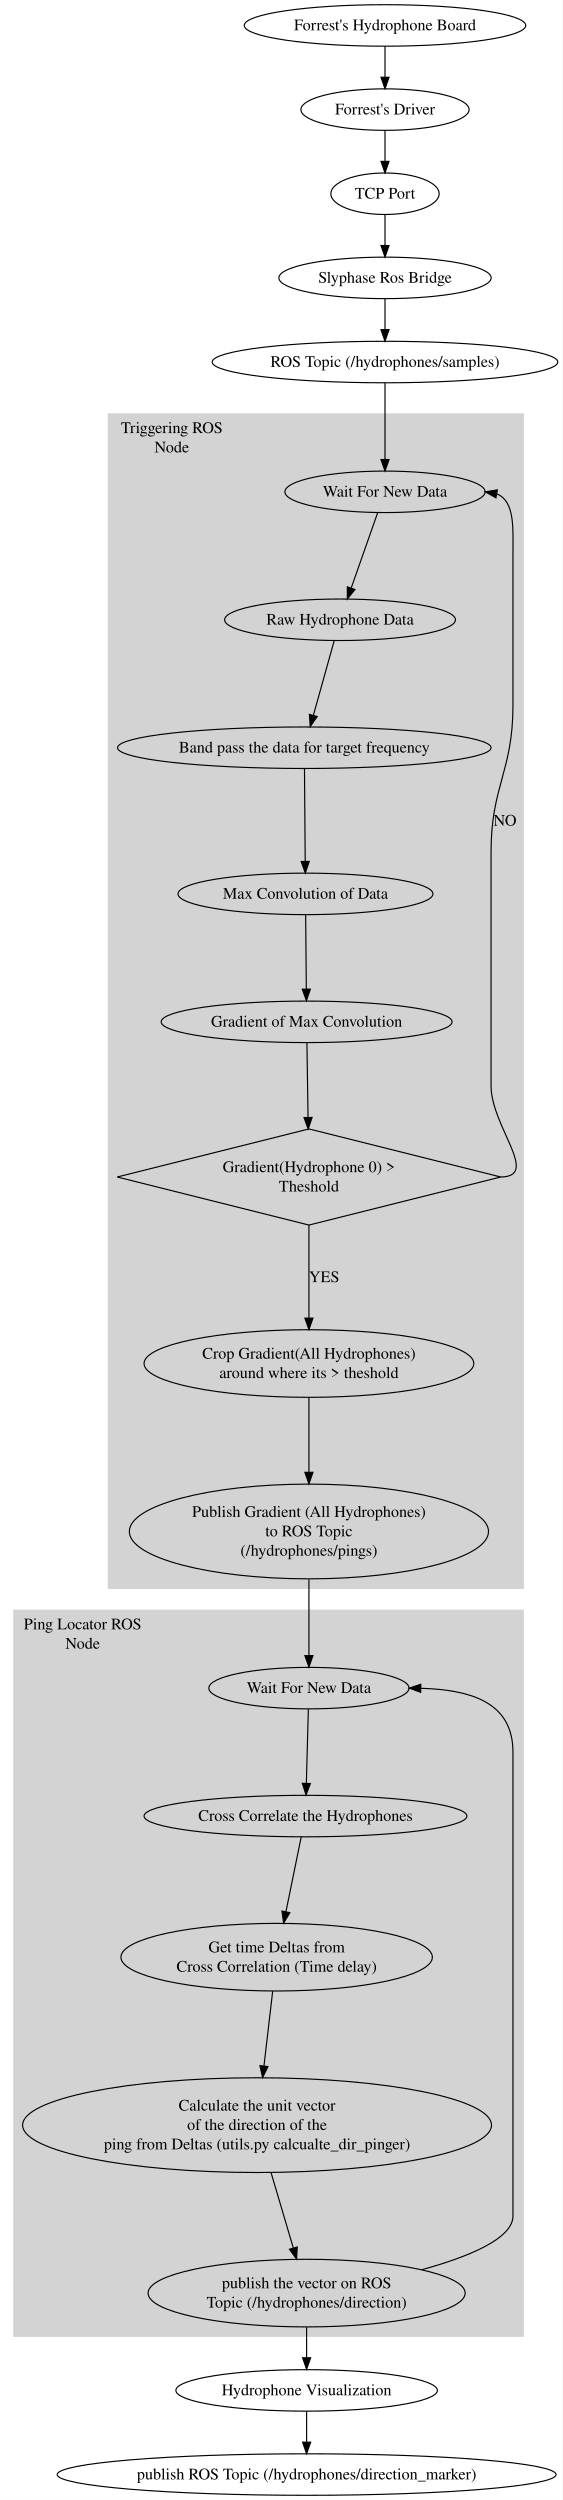
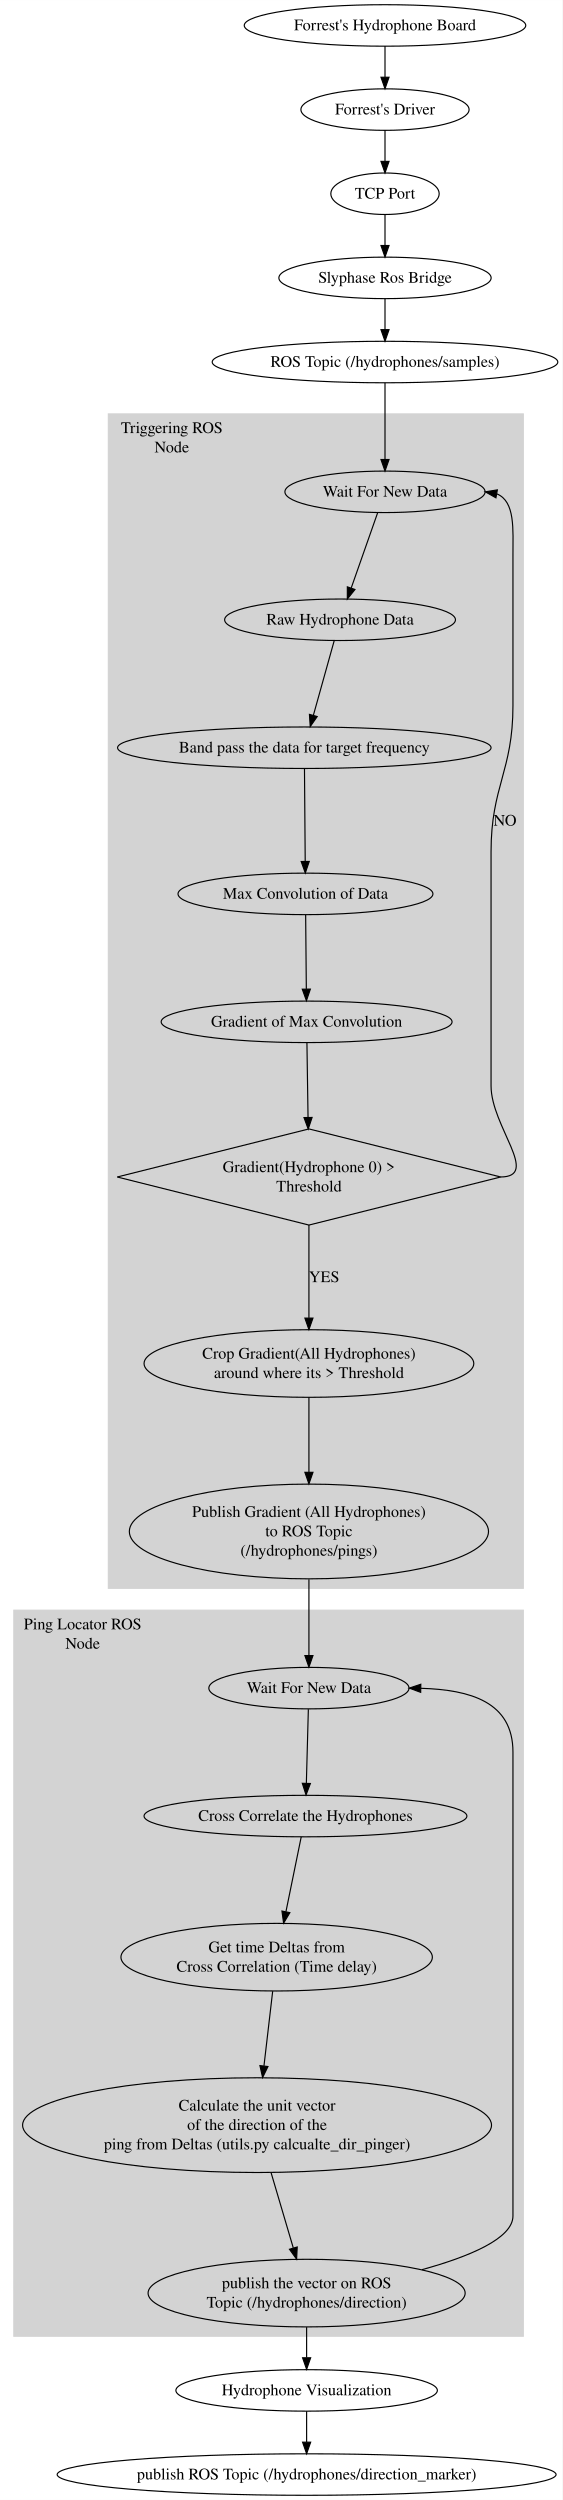
<svg xmlns="http://www.w3.org/2000/svg" width="488pt" height="2169pt" viewBox="0.00 0.00 487.96 2168.67">
  <g id="graph0" class="graph" transform="scale(1 1) rotate(0) translate(4 2164.674)">
    <polygon fill="#ffffff" stroke="transparent" points="-4,4 -4,-2164.674 483.962,-2164.674 483.962,4 -4,4" />
    <g id="clust1" class="cluster">
      <polygon fill="#d3d3d3" stroke="#d3d3d3" points="90,-786.853 90,-1805.674 450,-1805.674 450,-786.853 90,-786.853" />
      <text text-anchor="middle" x="145.048" y="-1789.074" font-family="Times,serif" font-size="14.00" fill="#000000">Triggering ROS </text>
      <text text-anchor="middle" x="145.048" y="-1772.274" font-family="Times,serif" font-size="14.00" fill="#000000">Node</text>
    </g>
    <g id="clust2" class="cluster">
      <polygon fill="#d3d3d3" stroke="#d3d3d3" points="8,-138 8,-767.853 450,-767.853 450,-138 8,-138" />
      <text text-anchor="middle" x="67.716" y="-751.253" font-family="Times,serif" font-size="14.00" fill="#000000">Ping Locator ROS</text>
      <text text-anchor="middle" x="67.716" y="-734.453" font-family="Times,serif" font-size="14.00" fill="#000000">Node</text>
    </g>
    <g id="node1" class="node">
      <ellipse fill="none" stroke="#000000" cx="330" cy="-2142.674" rx="122.117" ry="18" />
      <text text-anchor="middle" x="330" y="-2138.474" font-family="Times,serif" font-size="14.00" fill="#000000">Forrest's Hydrophone Board</text>
    </g>
    <g id="node2" class="node">
      <ellipse fill="none" stroke="#000000" cx="330" cy="-2069.674" rx="72.947" ry="18" />
      <text text-anchor="middle" x="330" y="-2065.474" font-family="Times,serif" font-size="14.00" fill="#000000">Forrest's Driver</text>
    </g>
    <g id="edge1" class="edge">
      <path fill="none" stroke="#000000" d="M330,-2124.629C330,-2116.557 330,-2106.85 330,-2097.856" />
      <polygon fill="#000000" stroke="#000000" points="333.5,-2097.764 330,-2087.764 326.5,-2097.764 333.5,-2097.764" />
    </g>
    <g id="node3" class="node">
      <ellipse fill="none" stroke="#000000" cx="330" cy="-1996.674" rx="47.009" ry="18" />
      <text text-anchor="middle" x="330" y="-1992.474" font-family="Times,serif" font-size="14.00" fill="#000000">TCP Port</text>
    </g>
    <g id="edge2" class="edge">
      <path fill="none" stroke="#000000" d="M330,-2051.629C330,-2043.557 330,-2033.85 330,-2024.856" />
      <polygon fill="#000000" stroke="#000000" points="333.5,-2024.764 330,-2014.764 326.5,-2024.764 333.5,-2024.764" />
    </g>
    <g id="node4" class="node">
      <ellipse fill="none" stroke="#000000" cx="330" cy="-1923.674" rx="92.076" ry="18" />
      <text text-anchor="middle" x="330" y="-1919.474" font-family="Times,serif" font-size="14.00" fill="#000000">Slyphase Ros Bridge</text>
    </g>
    <g id="edge3" class="edge">
      <path fill="none" stroke="#000000" d="M330,-1978.629C330,-1970.557 330,-1960.85 330,-1951.856" />
      <polygon fill="#000000" stroke="#000000" points="333.5,-1951.764 330,-1941.764 326.5,-1951.764 333.5,-1951.764" />
    </g>
    <g id="node5" class="node">
      <ellipse fill="none" stroke="#000000" cx="330" cy="-1850.674" rx="149.925" ry="18" />
      <text text-anchor="middle" x="330" y="-1846.474" font-family="Times,serif" font-size="14.00" fill="#000000">ROS Topic (/hydrophones/samples)</text>
    </g>
    <g id="edge4" class="edge">
      <path fill="none" stroke="#000000" d="M330,-1905.629C330,-1897.557 330,-1887.85 330,-1878.856" />
      <polygon fill="#000000" stroke="#000000" points="333.5,-1878.764 330,-1868.764 326.5,-1878.764 333.5,-1878.764" />
    </g>
    <g id="node6" class="node">
      <ellipse fill="none" stroke="#000000" cx="330" cy="-1738.074" rx="86.836" ry="18" />
      <text text-anchor="middle" x="330" y="-1733.874" font-family="Times,serif" font-size="14.00" fill="#000000">Wait For New Data</text>
    </g>
    <g id="edge5" class="edge">
      <path fill="none" stroke="#000000" d="M330,-1832.583C330,-1814.689 330,-1787.047 330,-1766.271" />
      <polygon fill="#000000" stroke="#000000" points="333.5,-1766.12 330,-1756.12 326.5,-1766.12 333.5,-1766.12" />
    </g>
    <g id="node8" class="node">
      <ellipse fill="none" stroke="#000000" cx="291" cy="-1627.074" rx="100.128" ry="18" />
      <text text-anchor="middle" x="291" y="-1622.874" font-family="Times,serif" font-size="14.00" fill="#000000">Raw Hydrophone Data</text>
    </g>
    <g id="edge6" class="edge">
      <path fill="none" stroke="#000000" d="M323.56,-1719.745C317.341,-1702.045 307.843,-1675.012 300.707,-1654.703" />
      <polygon fill="#000000" stroke="#000000" points="303.937,-1653.337 297.32,-1645.062 297.333,-1655.657 303.937,-1653.337" />
    </g>
    <g id="node7" class="node">
      <polygon fill="none" stroke="#000000" points="264,-1185.374 97.649,-1143.674 264,-1101.974 430.351,-1143.674 264,-1185.374" />
      <text text-anchor="middle" x="264" y="-1147.874" font-family="Times,serif" font-size="14.00" fill="#000000">Gradient(Hydrophone 0) &gt;</text>
-       <text text-anchor="middle" x="264" y="-1131.074" font-family="Times,serif" font-size="14.00" fill="#000000">Theshold</text>
+       <text text-anchor="middle" x="264" y="-1131.074" font-family="Times,serif" font-size="14.00" fill="#000000">Threshold</text>
    </g>
    <g id="edge11" class="edge">
      <path fill="none" stroke="#000000" d="M430,-1143.674C465.335,-1143.674 422,-1187.439 422,-1222.774 422,-1425.774 422,-1425.774 422,-1425.774 422,-1482.759 441,-1495.589 441,-1552.574 441,-1682.574 441,-1682.574 441,-1682.574 441,-1705.459 443.084,-1729.614 427.108,-1736.281" />
      <polygon fill="#000000" stroke="#000000" points="426.235,-1732.881 417,-1738.074 427.458,-1739.774 426.235,-1732.881" />
      <text text-anchor="middle" x="434.107" y="-1448.474" font-family="Times,serif" font-size="14.00" fill="#000000">NO</text>
    </g>
    <g id="node12" class="node">
      <ellipse fill="none" stroke="#000000" cx="264" cy="-981.858" rx="143.035" ry="29.331" />
      <text text-anchor="middle" x="264" y="-986.058" font-family="Times,serif" font-size="14.00" fill="#000000">Crop Gradient(All Hydrophones)</text>
-       <text text-anchor="middle" x="264" y="-969.258" font-family="Times,serif" font-size="14.00" fill="#000000"> around where its &gt; theshold</text>
+       <text text-anchor="middle" x="264" y="-969.258" font-family="Times,serif" font-size="14.00" fill="#000000"> around where its &gt; Threshold</text>
    </g>
    <g id="edge12" class="edge">
      <path fill="none" stroke="#000000" d="M264,-1102.074C264,-1065.344 264,-1053.687 264,-1021.462" />
      <polygon fill="#000000" stroke="#000000" points="267.5,-1021.274 264,-1011.274 260.5,-1021.274 267.5,-1021.274" />
      <text text-anchor="middle" x="277.221" y="-1052.474" font-family="Times,serif" font-size="14.00" fill="#000000">YES</text>
    </g>
    <g id="node9" class="node">
      <ellipse fill="none" stroke="#000000" cx="260" cy="-1516.074" rx="162.025" ry="18" />
      <text text-anchor="middle" x="260" y="-1511.874" font-family="Times,serif" font-size="14.00" fill="#000000">Band pass the data for target frequency</text>
    </g>
    <g id="edge7" class="edge">
      <path fill="none" stroke="#000000" d="M285.881,-1608.745C280.967,-1591.151 273.478,-1564.333 267.818,-1544.066" />
      <polygon fill="#000000" stroke="#000000" points="271.188,-1543.121 265.127,-1534.431 264.446,-1545.004 271.188,-1543.121" />
    </g>
    <g id="node10" class="node">
      <ellipse fill="none" stroke="#000000" cx="261" cy="-1389.274" rx="110.581" ry="18" />
      <text text-anchor="middle" x="261" y="-1385.074" font-family="Times,serif" font-size="14.00" fill="#000000">Max Convolution of Data</text>
    </g>
    <g id="edge8" class="edge">
      <path fill="none" stroke="#000000" d="M260.143,-1497.907C260.309,-1476.909 260.583,-1442.1 260.777,-1417.553" />
      <polygon fill="#000000" stroke="#000000" points="264.278,-1417.435 260.857,-1407.408 257.278,-1417.38 264.278,-1417.435" />
    </g>
    <g id="node11" class="node">
      <ellipse fill="none" stroke="#000000" cx="262" cy="-1278.274" rx="126.192" ry="18" />
      <text text-anchor="middle" x="262" y="-1274.074" font-family="Times,serif" font-size="14.00" fill="#000000">Gradient of Max Convolution</text>
    </g>
    <g id="edge9" class="edge">
      <path fill="none" stroke="#000000" d="M261.165,-1370.945C261.322,-1353.511 261.561,-1327.022 261.743,-1306.823" />
      <polygon fill="#000000" stroke="#000000" points="265.244,-1306.662 261.835,-1296.631 258.245,-1306.599 265.244,-1306.662" />
    </g>
    <g id="edge10" class="edge">
      <path fill="none" stroke="#000000" d="M262.27,-1260.121C262.516,-1243.569 262.891,-1218.295 263.23,-1195.518" />
      <polygon fill="#000000" stroke="#000000" points="266.733,-1195.32 263.382,-1185.269 259.734,-1195.216 266.733,-1195.32" />
    </g>
    <g id="node13" class="node">
      <ellipse fill="none" stroke="#000000" cx="264" cy="-836.148" rx="155.799" ry="41.091" />
      <text text-anchor="middle" x="264" y="-848.748" font-family="Times,serif" font-size="14.00" fill="#000000">Publish Gradient (All Hydrophones)</text>
      <text text-anchor="middle" x="264" y="-831.948" font-family="Times,serif" font-size="14.00" fill="#000000"> to ROS Topic</text>
      <text text-anchor="middle" x="264" y="-815.148" font-family="Times,serif" font-size="14.00" fill="#000000"> (/hydrophones/pings)</text>
    </g>
    <g id="edge13" class="edge">
      <path fill="none" stroke="#000000" d="M264,-952.372C264,-933.778 264,-909.26 264,-887.537" />
      <polygon fill="#000000" stroke="#000000" points="267.5,-887.461 264,-877.461 260.5,-887.461 267.5,-887.461" />
    </g>
    <g id="node14" class="node">
      <ellipse fill="none" stroke="#000000" cx="264" cy="-700.253" rx="86.836" ry="18" />
      <text text-anchor="middle" x="264" y="-696.053" font-family="Times,serif" font-size="14.00" fill="#000000">Wait For New Data</text>
    </g>
    <g id="edge14" class="edge">
      <path fill="none" stroke="#000000" d="M264,-794.636C264,-773.266 264,-747.761 264,-728.656" />
      <polygon fill="#000000" stroke="#000000" points="267.5,-728.496 264,-718.496 260.5,-728.496 267.5,-728.496" />
    </g>
    <g id="node16" class="node">
      <ellipse fill="none" stroke="#000000" cx="261" cy="-589.253" rx="140.053" ry="18" />
      <text text-anchor="middle" x="261" y="-585.053" font-family="Times,serif" font-size="14.00" fill="#000000">Cross Correlate the Hydrophones</text>
    </g>
    <g id="edge15" class="edge">
      <path fill="none" stroke="#000000" d="M263.505,-681.923C263.033,-664.49 262.317,-638.001 261.772,-617.802" />
      <polygon fill="#000000" stroke="#000000" points="265.265,-617.511 261.496,-607.609 258.268,-617.7 265.265,-617.511" />
    </g>
    <g id="node15" class="node">
      <ellipse fill="none" stroke="#000000" cx="262" cy="-91" rx="113.428" ry="18" />
      <text text-anchor="middle" x="262" y="-86.8" font-family="Times,serif" font-size="14.00" fill="#000000">Hydrophone Visualization</text>
    </g>
    <g id="node20" class="node">
      <ellipse fill="none" stroke="#000000" cx="262" cy="-18" rx="216.403" ry="18" />
      <text text-anchor="middle" x="262" y="-13.8" font-family="Times,serif" font-size="14.00" fill="#000000">publish ROS Topic (/hydrophones/direction_marker)</text>
    </g>
    <g id="edge21" class="edge">
      <path fill="none" stroke="#000000" d="M262,-72.955C262,-64.883 262,-55.176 262,-46.182" />
      <polygon fill="#000000" stroke="#000000" points="265.5,-46.09 262,-36.09 258.5,-46.09 265.5,-46.09" />
    </g>
    <g id="node17" class="node">
      <ellipse fill="none" stroke="#000000" cx="236" cy="-466.837" rx="135.088" ry="29.331" />
      <text text-anchor="middle" x="236" y="-471.037" font-family="Times,serif" font-size="14.00" fill="#000000">Get time Deltas from </text>
      <text text-anchor="middle" x="236" y="-454.237" font-family="Times,serif" font-size="14.00" fill="#000000">Cross Correlation (Time delay)</text>
    </g>
    <g id="edge16" class="edge">
      <path fill="none" stroke="#000000" d="M257.311,-571.19C253.84,-554.195 248.526,-528.171 244.072,-506.364" />
      <polygon fill="#000000" stroke="#000000" points="247.462,-505.47 242.032,-496.373 240.604,-506.871 247.462,-505.47" />
    </g>
    <g id="node18" class="node">
      <ellipse fill="none" stroke="#000000" cx="219" cy="-321.126" rx="203.393" ry="41.091" />
      <text text-anchor="middle" x="219" y="-333.726" font-family="Times,serif" font-size="14.00" fill="#000000">Calculate the unit vector</text>
      <text text-anchor="middle" x="219" y="-316.926" font-family="Times,serif" font-size="14.00" fill="#000000"> of the direction of the</text>
      <text text-anchor="middle" x="219" y="-300.126" font-family="Times,serif" font-size="14.00" fill="#000000"> ping from Deltas (utils.py calcualte_dir_pinger)</text>
    </g>
    <g id="edge17" class="edge">
      <path fill="none" stroke="#000000" d="M232.56,-437.35C230.391,-418.757 227.53,-394.238 224.996,-372.515" />
      <polygon fill="#000000" stroke="#000000" points="228.455,-371.967 223.82,-362.44 221.502,-372.778 228.455,-371.967" />
    </g>
    <g id="node19" class="node">
      <ellipse fill="none" stroke="#000000" cx="262" cy="-175.416" rx="137.548" ry="29.331" />
      <text text-anchor="middle" x="262" y="-179.616" font-family="Times,serif" font-size="14.00" fill="#000000">publish the vector on ROS</text>
      <text text-anchor="middle" x="262" y="-162.816" font-family="Times,serif" font-size="14.00" fill="#000000"> Topic (/hydrophones/direction)</text>
    </g>
    <g id="edge18" class="edge">
      <path fill="none" stroke="#000000" d="M231.207,-279.761C237.239,-259.32 244.48,-234.783 250.425,-214.64" />
      <polygon fill="#000000" stroke="#000000" points="253.841,-215.429 253.315,-204.848 247.127,-213.448 253.841,-215.429" />
    </g>
    <g id="edge19" class="edge">
      <path fill="none" stroke="#000000" d="M361.967,-195.722C402.969,-207.011 441,-222.757 441,-242.331 441,-644.753 441,-644.753 441,-644.753 441,-688.351 403.985,-698.822 361.111,-700.108" />
      <polygon fill="#000000" stroke="#000000" points="360.949,-696.61 351,-700.253 361.049,-703.609 360.949,-696.61" />
    </g>
    <g id="edge20" class="edge">
      <path fill="none" stroke="#000000" d="M262,-145.891C262,-137.333 262,-128.008 262,-119.513" />
      <polygon fill="#000000" stroke="#000000" points="265.5,-119.317 262,-109.317 258.5,-119.317 265.5,-119.317" />
    </g>
  </g>
</svg>
